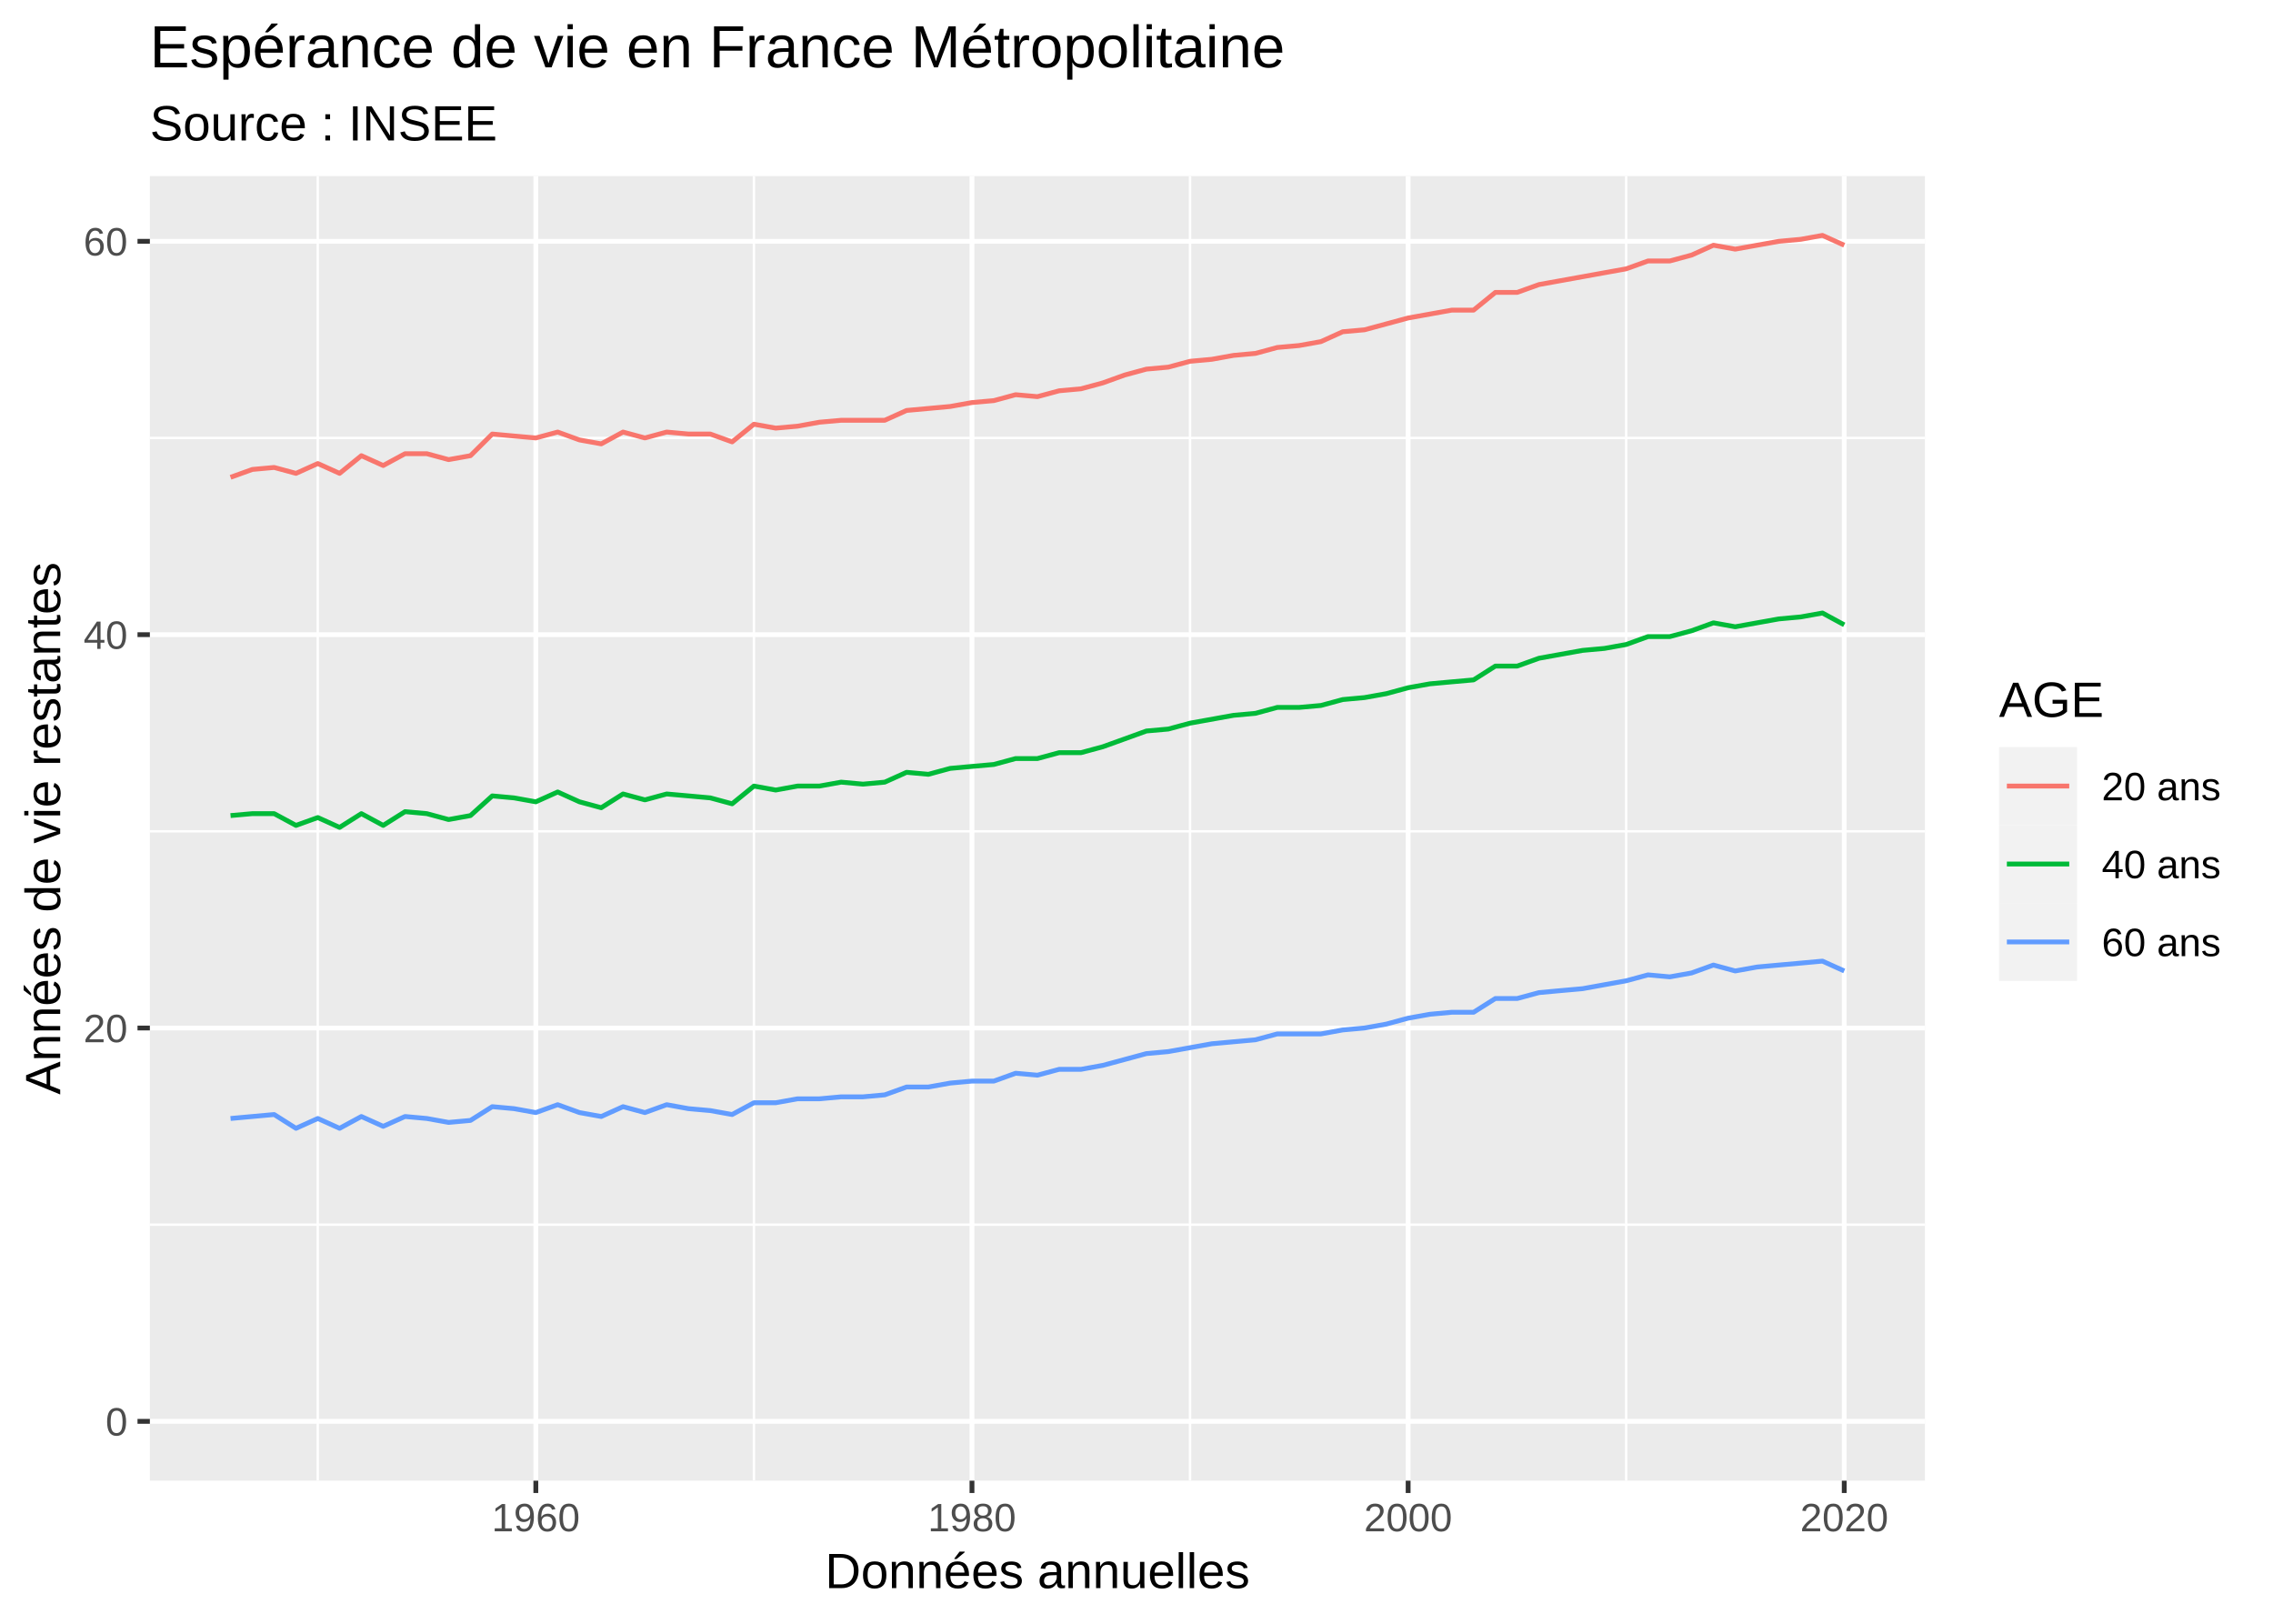
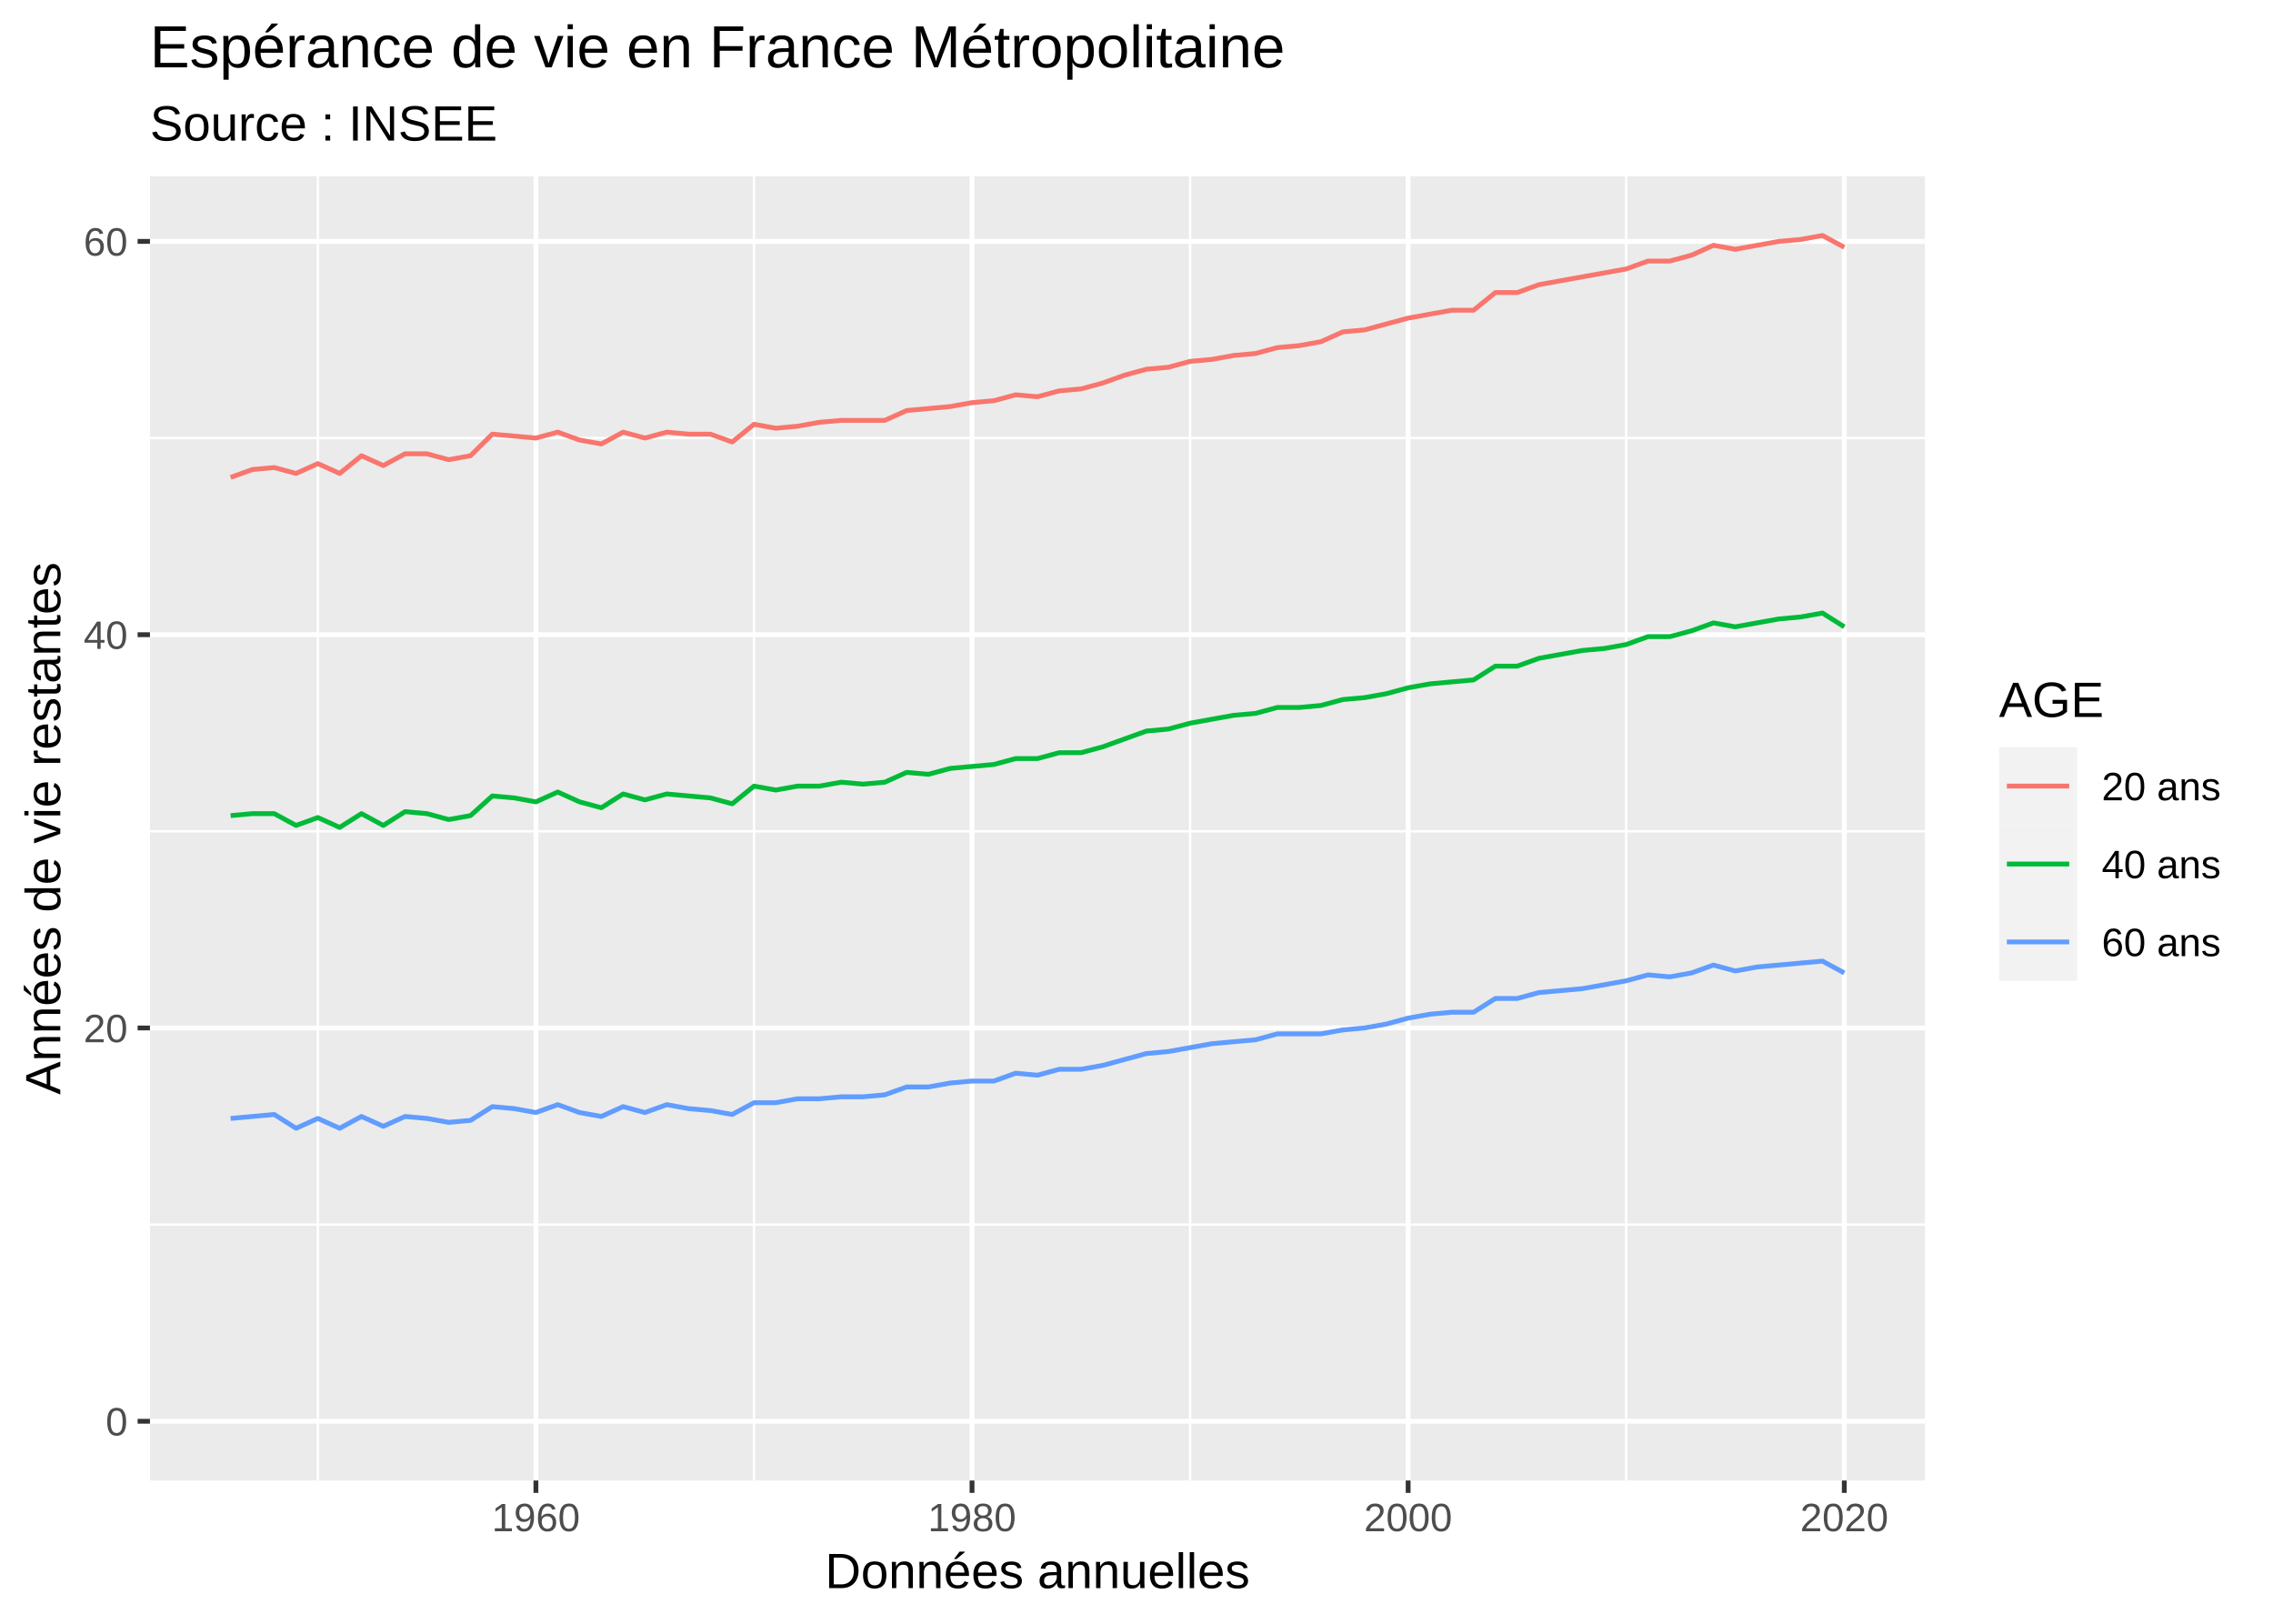
- <svg xmlns="http://www.w3.org/2000/svg" viewBox="0 0 504.00 360.00">
+ <svg xmlns="http://www.w3.org/2000/svg" class="svglite" width="504.00pt" height="360.00pt" viewBox="0 0 504.00 360.00">
  <defs>
    <style type="text/css">
-     line, polyline, polygon, path, rect, circle {
+     .svglite line, .svglite polyline, .svglite polygon, .svglite path, .svglite rect, .svglite circle {
      fill: none;
      stroke: #000000;
      stroke-linecap: round;
      stroke-linejoin: round;
      stroke-miterlimit: 10.00;
    }
  </style>
  </defs>
  <rect width="100%" height="100%" style="stroke: none; fill: #FFFFFF;" />
-   <rect x="0" y="0.00" width="504.00" height="360.00" style="stroke-width: 1.07; stroke: #FFFFFF; fill: #FFFFFF;" />
  <defs>
-     <clipPath id="cpMzMuMjN8NDI2LjgzfDMyOC4yOHwzOS4wNA==">
-       <rect x="33.23" y="39.04" width="393.59" height="289.23" />
-     </clipPath>
-   </defs>
-   <rect x="33.23" y="39.04" width="393.59" height="289.23" style="stroke-width: 1.07; stroke: none; fill: #EBEBEB;" clip-path="url(#cpMzMuMjN8NDI2LjgzfDMyOC4yOHwzOS4wNA==)" />
-   <polyline points="33.23,271.52 426.83,271.52 " style="stroke-width: 0.53; stroke: #FFFFFF; stroke-linecap: butt;" clip-path="url(#cpMzMuMjN8NDI2LjgzfDMyOC4yOHwzOS4wNA==)" />
-   <polyline points="33.23,184.31 426.83,184.31 " style="stroke-width: 0.53; stroke: #FFFFFF; stroke-linecap: butt;" clip-path="url(#cpMzMuMjN8NDI2LjgzfDMyOC4yOHwzOS4wNA==)" />
-   <polyline points="33.23,97.10 426.83,97.10 " style="stroke-width: 0.53; stroke: #FFFFFF; stroke-linecap: butt;" clip-path="url(#cpMzMuMjN8NDI2LjgzfDMyOC4yOHwzOS4wNA==)" />
-   <polyline points="70.46,328.28 70.46,39.04 " style="stroke-width: 0.53; stroke: #FFFFFF; stroke-linecap: butt;" clip-path="url(#cpMzMuMjN8NDI2LjgzfDMyOC4yOHwzOS4wNA==)" />
-   <polyline points="167.17,328.28 167.17,39.04 " style="stroke-width: 0.53; stroke: #FFFFFF; stroke-linecap: butt;" clip-path="url(#cpMzMuMjN8NDI2LjgzfDMyOC4yOHwzOS4wNA==)" />
-   <polyline points="263.87,328.28 263.87,39.04 " style="stroke-width: 0.53; stroke: #FFFFFF; stroke-linecap: butt;" clip-path="url(#cpMzMuMjN8NDI2LjgzfDMyOC4yOHwzOS4wNA==)" />
-   <polyline points="360.58,328.28 360.58,39.04 " style="stroke-width: 0.53; stroke: #FFFFFF; stroke-linecap: butt;" clip-path="url(#cpMzMuMjN8NDI2LjgzfDMyOC4yOHwzOS4wNA==)" />
-   <polyline points="33.23,315.13 426.83,315.13 " style="stroke-width: 1.07; stroke: #FFFFFF; stroke-linecap: butt;" clip-path="url(#cpMzMuMjN8NDI2LjgzfDMyOC4yOHwzOS4wNA==)" />
-   <polyline points="33.23,227.92 426.83,227.92 " style="stroke-width: 1.07; stroke: #FFFFFF; stroke-linecap: butt;" clip-path="url(#cpMzMuMjN8NDI2LjgzfDMyOC4yOHwzOS4wNA==)" />
-   <polyline points="33.23,140.71 426.83,140.71 " style="stroke-width: 1.07; stroke: #FFFFFF; stroke-linecap: butt;" clip-path="url(#cpMzMuMjN8NDI2LjgzfDMyOC4yOHwzOS4wNA==)" />
-   <polyline points="33.23,53.50 426.83,53.50 " style="stroke-width: 1.07; stroke: #FFFFFF; stroke-linecap: butt;" clip-path="url(#cpMzMuMjN8NDI2LjgzfDMyOC4yOHwzOS4wNA==)" />
-   <polyline points="118.81,328.28 118.81,39.04 " style="stroke-width: 1.07; stroke: #FFFFFF; stroke-linecap: butt;" clip-path="url(#cpMzMuMjN8NDI2LjgzfDMyOC4yOHwzOS4wNA==)" />
-   <polyline points="215.52,328.28 215.52,39.04 " style="stroke-width: 1.07; stroke: #FFFFFF; stroke-linecap: butt;" clip-path="url(#cpMzMuMjN8NDI2LjgzfDMyOC4yOHwzOS4wNA==)" />
-   <polyline points="312.23,328.28 312.23,39.04 " style="stroke-width: 1.07; stroke: #FFFFFF; stroke-linecap: butt;" clip-path="url(#cpMzMuMjN8NDI2LjgzfDMyOC4yOHwzOS4wNA==)" />
-   <polyline points="408.93,328.28 408.93,39.04 " style="stroke-width: 1.07; stroke: #FFFFFF; stroke-linecap: butt;" clip-path="url(#cpMzMuMjN8NDI2LjgzfDMyOC4yOHwzOS4wNA==)" />
-   <polyline points="51.12,105.82 55.96,104.08 60.79,103.64 65.63,104.95 70.47,102.77 75.30,104.95 80.13,101.03 84.97,103.21 89.81,100.59 94.64,100.59 99.47,101.90 104.32,101.03 109.15,96.23 113.98,96.67 118.81,97.10 123.66,95.79 128.49,97.54 133.32,98.41 138.15,95.79 143.00,97.10 147.83,95.79 152.66,96.23 157.50,96.23 162.34,97.97 167.17,94.05 172.00,94.92 176.84,94.49 181.68,93.61 186.51,93.18 191.35,93.18 196.18,93.18 201.02,91.00 205.86,90.56 210.69,90.12 215.52,89.25 220.37,88.82 225.20,87.51 230.03,87.94 234.86,86.64 239.71,86.20 244.54,84.89 249.37,83.15 254.20,81.84 259.05,81.40 263.88,80.10 268.71,79.66 273.54,78.79 278.39,78.35 283.22,77.04 288.05,76.61 292.89,75.74 297.73,73.55 302.56,73.12 307.40,71.81 307.40,71.81 312.23,70.50 312.23,70.50 317.07,69.63 317.07,69.63 321.90,68.76 321.90,68.76 326.74,68.76 326.74,68.76 331.57,64.83 331.57,64.83 336.41,64.83 336.41,64.83 341.25,63.09 341.25,63.09 346.08,62.22 346.08,62.22 350.91,61.35 350.91,61.35 355.76,60.47 355.76,60.47 360.59,59.60 360.59,59.60 365.42,57.86 365.42,57.86 370.25,57.86 370.25,57.86 375.10,56.55 375.10,56.55 379.93,54.37 379.93,54.37 384.76,55.24 384.76,55.24 389.59,54.37 389.59,54.37 394.44,53.50 394.44,53.50 399.27,53.06 399.27,53.06 404.10,52.19 404.10,52.19 408.93,54.37 " style="stroke-width: 1.07; stroke: #F8766D; stroke-linecap: butt;" clip-path="url(#cpMzMuMjN8NDI2LjgzfDMyOC4yOHwzOS4wNA==)" />
-   <polyline points="51.12,180.82 55.96,180.39 60.79,180.39 65.63,183.00 70.47,181.26 75.30,183.44 80.13,180.39 84.97,183.00 89.81,179.95 94.64,180.39 99.47,181.70 104.32,180.82 109.15,176.46 113.98,176.90 118.81,177.77 123.66,175.59 128.49,177.77 133.32,179.08 138.15,176.03 143.00,177.34 147.83,176.03 152.66,176.46 157.50,176.90 162.34,178.21 167.17,174.28 172.00,175.16 176.84,174.28 181.68,174.28 186.51,173.41 191.35,173.85 196.18,173.41 201.02,171.23 205.86,171.67 210.69,170.36 215.52,169.92 220.37,169.49 225.20,168.18 230.03,168.18 234.86,166.87 239.71,166.87 244.54,165.56 249.37,163.82 254.20,162.07 259.05,161.64 263.88,160.33 268.71,159.46 273.54,158.59 278.39,158.15 283.22,156.84 288.05,156.84 292.89,156.41 297.73,155.10 302.56,154.66 307.40,153.79 307.40,153.79 312.23,152.48 312.23,152.48 317.07,151.61 317.07,151.61 321.90,151.17 321.90,151.17 326.74,150.74 326.74,150.74 331.57,147.68 331.57,147.68 336.41,147.68 336.41,147.68 341.25,145.94 341.25,145.94 346.08,145.07 346.08,145.07 350.91,144.20 350.91,144.20 355.76,143.76 355.76,143.76 360.59,142.89 360.59,142.89 365.42,141.14 365.42,141.14 370.25,141.14 370.25,141.14 375.10,139.84 375.10,139.84 379.93,138.09 379.93,138.09 384.76,138.96 384.76,138.96 389.59,138.09 389.59,138.09 394.44,137.22 394.44,137.22 399.27,136.78 399.27,136.78 404.10,135.91 404.10,135.91 408.93,138.53 " style="stroke-width: 1.07; stroke: #00BA38; stroke-linecap: butt;" clip-path="url(#cpMzMuMjN8NDI2LjgzfDMyOC4yOHwzOS4wNA==)" />
-   <polyline points="51.12,247.98 55.96,247.54 60.79,247.10 65.63,250.16 70.47,247.98 75.30,250.16 80.13,247.54 84.97,249.72 89.81,247.54 94.64,247.98 99.47,248.85 104.32,248.41 109.15,245.36 113.98,245.80 118.81,246.67 123.66,244.92 128.49,246.67 133.32,247.54 138.15,245.36 143.00,246.67 147.83,244.92 152.66,245.80 157.50,246.23 162.34,247.10 167.17,244.49 172.00,244.49 176.84,243.62 181.68,243.62 186.51,243.18 191.35,243.18 196.18,242.74 201.02,241.00 205.86,241.00 210.69,240.13 215.52,239.69 220.37,239.69 225.20,237.95 230.03,238.38 234.86,237.08 239.71,237.08 244.54,236.20 249.37,234.90 254.20,233.59 259.05,233.15 263.88,232.28 268.71,231.41 273.54,230.97 278.39,230.53 283.22,229.23 288.05,229.23 292.89,229.23 297.73,228.35 302.56,227.92 307.40,227.05 307.40,227.05 312.23,225.74 312.23,225.74 317.07,224.87 317.07,224.87 321.90,224.43 321.90,224.43 326.74,224.43 326.74,224.43 331.57,221.38 331.57,221.38 336.41,221.38 336.41,221.38 341.25,220.07 341.25,220.07 346.08,219.63 346.08,219.63 350.91,219.20 350.91,219.20 355.76,218.32 355.76,218.32 360.59,217.45 360.59,217.45 365.42,216.14 365.42,216.14 370.25,216.58 370.25,216.58 375.10,215.71 375.10,215.71 379.93,213.96 379.93,213.96 384.76,215.27 384.76,215.27 389.59,214.40 389.59,214.40 394.44,213.96 394.44,213.96 399.27,213.53 399.27,213.53 404.10,213.09 404.10,213.09 408.93,215.27 " style="stroke-width: 1.07; stroke: #619CFF; stroke-linecap: butt;" clip-path="url(#cpMzMuMjN8NDI2LjgzfDMyOC4yOHwzOS4wNA==)" />
-   <defs>
-     <clipPath id="cpMC4wMHw1MDQuMDB8MzYwLjAwfDAuMDA=">
+     <clipPath id="cpMC4wMHw1MDQuMDB8MC4wMHwzNjAuMDA=">
      <rect x="0.00" y="0.00" width="504.00" height="360.00" />
    </clipPath>
  </defs>
-   <g clip-path="url(#cpMC4wMHw1MDQuMDB8MzYwLjAwfDAuMDA=)">
-     <text x="23.41" y="318.28" style="font-size: 8.80px; fill: #4D4D4D; font-family: Arial;" textLength="4.89px" lengthAdjust="spacingAndGlyphs">0</text>
+   <g clip-path="url(#cpMC4wMHw1MDQuMDB8MC4wMHwzNjAuMDA=)">
+     <rect x="0" y="0.00" width="504.00" height="360.00" style="stroke-width: 1.07; stroke: #FFFFFF; fill: #FFFFFF;" />
  </g>
-   <g clip-path="url(#cpMC4wMHw1MDQuMDB8MzYwLjAwfDAuMDA=)">
-     <text x="18.51" y="231.07" style="font-size: 8.80px; fill: #4D4D4D; font-family: Arial;" textLength="9.79px" lengthAdjust="spacingAndGlyphs">20</text>
+   <defs>
+     <clipPath id="cpMzMuMjV8NDI2LjgzfDM5LjA3fDMyOC4yNQ==">
+       <rect x="33.25" y="39.07" width="393.57" height="289.18" />
+     </clipPath>
+   </defs>
+   <g clip-path="url(#cpMzMuMjV8NDI2LjgzfDM5LjA3fDMyOC4yNQ==)">
+     <rect x="33.25" y="39.07" width="393.57" height="289.18" style="stroke-width: 1.07; stroke: none; fill: #EBEBEB;" />
+     <polyline points="33.25,271.51 426.83,271.51 " style="stroke-width: 0.53; stroke: #FFFFFF; stroke-linecap: butt;" />
+     <polyline points="33.25,184.31 426.83,184.31 " style="stroke-width: 0.53; stroke: #FFFFFF; stroke-linecap: butt;" />
+     <polyline points="33.25,97.12 426.83,97.12 " style="stroke-width: 0.53; stroke: #FFFFFF; stroke-linecap: butt;" />
+     <polyline points="70.48,328.25 70.48,39.07 " style="stroke-width: 0.53; stroke: #FFFFFF; stroke-linecap: butt;" />
+     <polyline points="167.18,328.25 167.18,39.07 " style="stroke-width: 0.53; stroke: #FFFFFF; stroke-linecap: butt;" />
+     <polyline points="263.88,328.25 263.88,39.07 " style="stroke-width: 0.53; stroke: #FFFFFF; stroke-linecap: butt;" />
+     <polyline points="360.58,328.25 360.58,39.07 " style="stroke-width: 0.53; stroke: #FFFFFF; stroke-linecap: butt;" />
+     <polyline points="33.25,315.11 426.83,315.11 " style="stroke-width: 1.07; stroke: #FFFFFF; stroke-linecap: butt;" />
+     <polyline points="33.25,227.91 426.83,227.91 " style="stroke-width: 1.07; stroke: #FFFFFF; stroke-linecap: butt;" />
+     <polyline points="33.25,140.72 426.83,140.72 " style="stroke-width: 1.07; stroke: #FFFFFF; stroke-linecap: butt;" />
+     <polyline points="33.25,53.52 426.83,53.52 " style="stroke-width: 1.07; stroke: #FFFFFF; stroke-linecap: butt;" />
+     <polyline points="118.83,328.25 118.83,39.07 " style="stroke-width: 1.07; stroke: #FFFFFF; stroke-linecap: butt;" />
+     <polyline points="215.53,328.25 215.53,39.07 " style="stroke-width: 1.07; stroke: #FFFFFF; stroke-linecap: butt;" />
+     <polyline points="312.23,328.25 312.23,39.07 " style="stroke-width: 1.07; stroke: #FFFFFF; stroke-linecap: butt;" />
+     <polyline points="408.94,328.25 408.94,39.07 " style="stroke-width: 1.07; stroke: #FFFFFF; stroke-linecap: butt;" />
+     <polyline points="51.14,105.84 55.98,104.10 60.81,103.66 65.65,104.97 70.48,102.79 75.32,104.97 80.15,101.04 84.99,103.22 89.82,100.61 94.66,100.61 99.49,101.92 104.33,101.04 109.16,96.25 114.00,96.68 118.83,97.12 123.67,95.81 128.51,97.56 133.34,98.43 138.17,95.81 143.01,97.12 147.85,95.81 152.68,96.25 157.51,96.25 162.35,97.99 167.19,94.07 172.02,94.94 176.85,94.50 181.70,93.63 186.53,93.20 191.36,93.20 196.19,93.20 201.04,91.02 205.87,90.58 210.70,90.14 215.53,89.27 220.38,88.84 225.21,87.53 230.04,87.96 234.87,86.66 239.72,86.22 244.55,84.91 249.38,83.17 254.21,81.86 259.06,81.43 263.89,80.12 268.72,79.68 273.55,78.81 278.40,78.37 283.23,77.07 288.06,76.63 292.89,75.76 297.74,73.58 302.57,73.14 307.40,71.83 307.40,71.83 312.23,70.53 312.23,70.53 317.08,69.65 317.08,69.65 321.91,68.78 321.91,68.78 326.74,68.78 326.74,68.78 331.57,64.86 331.57,64.86 336.42,64.86 336.42,64.86 341.25,63.11 341.25,63.11 346.08,62.24 346.08,62.24 350.91,61.37 350.91,61.37 355.76,60.50 355.76,60.50 360.59,59.63 360.59,59.63 365.42,57.88 365.42,57.88 370.25,57.88 370.25,57.88 375.10,56.57 375.10,56.57 379.93,54.39 379.93,54.39 384.76,55.27 384.76,55.27 389.60,54.39 389.60,54.39 394.44,53.52 394.44,53.52 399.27,53.09 399.27,53.09 404.10,52.21 404.10,52.21 408.94,54.83 408.94,54.83 " style="stroke-width: 1.07; stroke: #F8766D; stroke-linecap: butt;" />
+     <polyline points="51.14,180.83 55.98,180.39 60.81,180.39 65.65,183.01 70.48,181.26 75.32,183.44 80.15,180.39 84.99,183.01 89.82,179.95 94.66,180.39 99.49,181.70 104.33,180.83 109.16,176.47 114.00,176.90 118.83,177.78 123.67,175.60 128.51,177.78 133.34,179.08 138.17,176.03 143.01,177.34 147.85,176.03 152.68,176.47 157.51,176.90 162.35,178.21 167.19,174.29 172.02,175.16 176.85,174.29 181.70,174.29 186.53,173.42 191.36,173.85 196.19,173.42 201.04,171.24 205.87,171.67 210.70,170.36 215.53,169.93 220.38,169.49 225.21,168.18 230.04,168.18 234.87,166.88 239.72,166.88 244.55,165.57 249.38,163.82 254.21,162.08 259.06,161.64 263.89,160.34 268.72,159.46 273.55,158.59 278.40,158.16 283.23,156.85 288.06,156.85 292.89,156.41 297.74,155.10 302.57,154.67 307.40,153.80 307.40,153.80 312.23,152.49 312.23,152.49 317.08,151.62 317.08,151.62 321.91,151.18 321.91,151.18 326.74,150.74 326.74,150.74 331.57,147.69 331.57,147.69 336.42,147.69 336.42,147.69 341.25,145.95 341.25,145.95 346.08,145.08 346.08,145.08 350.91,144.21 350.91,144.21 355.76,143.77 355.76,143.77 360.59,142.90 360.59,142.90 365.42,141.15 365.42,141.15 370.25,141.15 370.25,141.15 375.10,139.85 375.10,139.85 379.93,138.10 379.93,138.10 384.76,138.97 384.76,138.97 389.60,138.10 389.60,138.10 394.44,137.23 394.44,137.23 399.27,136.79 399.27,136.79 404.10,135.92 404.10,135.92 408.94,138.97 408.94,138.97 " style="stroke-width: 1.07; stroke: #00BA38; stroke-linecap: butt;" />
+     <polyline points="51.14,247.97 55.98,247.53 60.81,247.09 65.65,250.15 70.48,247.97 75.32,250.15 80.15,247.53 84.99,249.71 89.82,247.53 94.66,247.97 99.49,248.84 104.33,248.40 109.16,245.35 114.00,245.79 118.83,246.66 123.67,244.91 128.51,246.66 133.34,247.53 138.17,245.35 143.01,246.66 147.85,244.91 152.68,245.79 157.51,246.22 162.35,247.09 167.19,244.48 172.02,244.48 176.85,243.61 181.70,243.61 186.53,243.17 191.36,243.17 196.19,242.73 201.04,240.99 205.87,240.99 210.70,240.12 215.53,239.68 220.38,239.68 225.21,237.94 230.04,238.38 234.87,237.07 239.72,237.07 244.55,236.20 249.38,234.89 254.21,233.58 259.06,233.14 263.89,232.27 268.72,231.40 273.55,230.96 278.40,230.53 283.23,229.22 288.06,229.22 292.89,229.22 297.74,228.35 302.57,227.91 307.40,227.04 307.40,227.04 312.23,225.73 312.23,225.73 317.08,224.86 317.08,224.86 321.91,224.42 321.91,224.42 326.74,224.42 326.74,224.42 331.57,221.37 331.57,221.37 336.42,221.37 336.42,221.37 341.25,220.06 341.25,220.06 346.08,219.63 346.08,219.63 350.91,219.19 350.91,219.19 355.76,218.32 355.76,218.32 360.59,217.45 360.59,217.45 365.42,216.14 365.42,216.14 370.25,216.58 370.25,216.58 375.10,215.70 375.10,215.70 379.93,213.96 379.93,213.96 384.76,215.27 384.76,215.27 389.60,214.40 389.60,214.40 394.44,213.96 394.44,213.96 399.27,213.52 399.27,213.52 404.10,213.09 404.10,213.09 408.94,215.70 408.94,215.70 " style="stroke-width: 1.07; stroke: #619CFF; stroke-linecap: butt;" />
  </g>
-   <g clip-path="url(#cpMC4wMHw1MDQuMDB8MzYwLjAwfDAuMDA=)">
-     <text x="18.51" y="143.86" style="font-size: 8.80px; fill: #4D4D4D; font-family: Arial;" textLength="9.79px" lengthAdjust="spacingAndGlyphs">40</text>
-   </g>
-   <g clip-path="url(#cpMC4wMHw1MDQuMDB8MzYwLjAwfDAuMDA=)">
-     <text x="18.51" y="56.65" style="font-size: 8.80px; fill: #4D4D4D; font-family: Arial;" textLength="9.79px" lengthAdjust="spacingAndGlyphs">60</text>
-   </g>
-   <polyline points="30.49,315.13 33.23,315.13 " style="stroke-width: 1.07; stroke: #333333; stroke-linecap: butt;" clip-path="url(#cpMC4wMHw1MDQuMDB8MzYwLjAwfDAuMDA=)" />
-   <polyline points="30.49,227.92 33.23,227.92 " style="stroke-width: 1.07; stroke: #333333; stroke-linecap: butt;" clip-path="url(#cpMC4wMHw1MDQuMDB8MzYwLjAwfDAuMDA=)" />
-   <polyline points="30.49,140.71 33.23,140.71 " style="stroke-width: 1.07; stroke: #333333; stroke-linecap: butt;" clip-path="url(#cpMC4wMHw1MDQuMDB8MzYwLjAwfDAuMDA=)" />
-   <polyline points="30.49,53.50 33.23,53.50 " style="stroke-width: 1.07; stroke: #333333; stroke-linecap: butt;" clip-path="url(#cpMC4wMHw1MDQuMDB8MzYwLjAwfDAuMDA=)" />
-   <polyline points="118.81,331.02 118.81,328.28 " style="stroke-width: 1.07; stroke: #333333; stroke-linecap: butt;" clip-path="url(#cpMC4wMHw1MDQuMDB8MzYwLjAwfDAuMDA=)" />
-   <polyline points="215.52,331.02 215.52,328.28 " style="stroke-width: 1.07; stroke: #333333; stroke-linecap: butt;" clip-path="url(#cpMC4wMHw1MDQuMDB8MzYwLjAwfDAuMDA=)" />
-   <polyline points="312.23,331.02 312.23,328.28 " style="stroke-width: 1.07; stroke: #333333; stroke-linecap: butt;" clip-path="url(#cpMC4wMHw1MDQuMDB8MzYwLjAwfDAuMDA=)" />
-   <polyline points="408.93,331.02 408.93,328.28 " style="stroke-width: 1.07; stroke: #333333; stroke-linecap: butt;" clip-path="url(#cpMC4wMHw1MDQuMDB8MzYwLjAwfDAuMDA=)" />
-   <g clip-path="url(#cpMC4wMHw1MDQuMDB8MzYwLjAwfDAuMDA=)">
-     <text x="109.02" y="339.51" style="font-size: 8.80px; fill: #4D4D4D; font-family: Arial;" textLength="19.58px" lengthAdjust="spacingAndGlyphs">1960</text>
-   </g>
-   <g clip-path="url(#cpMC4wMHw1MDQuMDB8MzYwLjAwfDAuMDA=)">
-     <text x="205.73" y="339.51" style="font-size: 8.80px; fill: #4D4D4D; font-family: Arial;" textLength="19.58px" lengthAdjust="spacingAndGlyphs">1980</text>
-   </g>
-   <g clip-path="url(#cpMC4wMHw1MDQuMDB8MzYwLjAwfDAuMDA=)">
-     <text x="302.44" y="339.51" style="font-size: 8.80px; fill: #4D4D4D; font-family: Arial;" textLength="19.58px" lengthAdjust="spacingAndGlyphs">2000</text>
-   </g>
-   <g clip-path="url(#cpMC4wMHw1MDQuMDB8MzYwLjAwfDAuMDA=)">
-     <text x="399.15" y="339.51" style="font-size: 8.80px; fill: #4D4D4D; font-family: Arial;" textLength="19.58px" lengthAdjust="spacingAndGlyphs">2020</text>
-   </g>
-   <g clip-path="url(#cpMC4wMHw1MDQuMDB8MzYwLjAwfDAuMDA=)">
-     <text x="182.94" y="352.10" style="font-size: 11.00px; font-family: Arial;" textLength="94.18px" lengthAdjust="spacingAndGlyphs">Données annuelles</text>
-   </g>
-   <g clip-path="url(#cpMC4wMHw1MDQuMDB8MzYwLjAwfDAuMDA=)">
-     <text transform="translate(13.35,242.67) rotate(-90)" style="font-size: 11.00px; font-family: Arial;" textLength="118.02px" lengthAdjust="spacingAndGlyphs">Années de vie restantes</text>
-   </g>
-   <rect x="437.78" y="144.36" width="60.74" height="78.60" style="stroke-width: 1.07; stroke: none; fill: #FFFFFF;" clip-path="url(#cpMC4wMHw1MDQuMDB8MzYwLjAwfDAuMDA=)" />
-   <g clip-path="url(#cpMC4wMHw1MDQuMDB8MzYwLjAwfDAuMDA=)">
-     <text x="443.26" y="158.94" style="font-size: 11.00px; font-family: Arial;" textLength="23.23px" lengthAdjust="spacingAndGlyphs">AGE</text>
-   </g>
-   <rect x="443.26" y="165.64" width="17.28" height="17.28" style="stroke-width: 1.07; stroke: none; fill: #F2F2F2;" clip-path="url(#cpMC4wMHw1MDQuMDB8MzYwLjAwfDAuMDA=)" />
-   <line x1="444.99" y1="174.28" x2="458.82" y2="174.28" style="stroke-width: 1.07; stroke: #F8766D; stroke-linecap: butt;" clip-path="url(#cpMC4wMHw1MDQuMDB8MzYwLjAwfDAuMDA=)" />
-   <rect x="443.26" y="182.92" width="17.28" height="17.28" style="stroke-width: 1.07; stroke: none; fill: #F2F2F2;" clip-path="url(#cpMC4wMHw1MDQuMDB8MzYwLjAwfDAuMDA=)" />
-   <line x1="444.99" y1="191.56" x2="458.82" y2="191.56" style="stroke-width: 1.07; stroke: #00BA38; stroke-linecap: butt;" clip-path="url(#cpMC4wMHw1MDQuMDB8MzYwLjAwfDAuMDA=)" />
-   <rect x="443.26" y="200.20" width="17.28" height="17.28" style="stroke-width: 1.07; stroke: none; fill: #F2F2F2;" clip-path="url(#cpMC4wMHw1MDQuMDB8MzYwLjAwfDAuMDA=)" />
-   <line x1="444.99" y1="208.84" x2="458.82" y2="208.84" style="stroke-width: 1.07; stroke: #619CFF; stroke-linecap: butt;" clip-path="url(#cpMC4wMHw1MDQuMDB8MzYwLjAwfDAuMDA=)" />
-   <g clip-path="url(#cpMC4wMHw1MDQuMDB8MzYwLjAwfDAuMDA=)">
+   <g clip-path="url(#cpMC4wMHw1MDQuMDB8MC4wMHwzNjAuMDA=)">
+     <text x="28.32" y="318.26" text-anchor="end" style="font-size: 8.80px; fill: #4D4D4D; font-family: Arial;" textLength="4.90px" lengthAdjust="spacingAndGlyphs">0</text>
+     <text x="28.32" y="231.07" text-anchor="end" style="font-size: 8.80px; fill: #4D4D4D; font-family: Arial;" textLength="9.79px" lengthAdjust="spacingAndGlyphs">20</text>
+     <text x="28.32" y="143.87" text-anchor="end" style="font-size: 8.80px; fill: #4D4D4D; font-family: Arial;" textLength="9.79px" lengthAdjust="spacingAndGlyphs">40</text>
+     <text x="28.32" y="56.68" text-anchor="end" style="font-size: 8.80px; fill: #4D4D4D; font-family: Arial;" textLength="9.79px" lengthAdjust="spacingAndGlyphs">60</text>
+     <polyline points="30.51,315.11 33.25,315.11 " style="stroke-width: 1.07; stroke: #333333; stroke-linecap: butt;" />
+     <polyline points="30.51,227.91 33.25,227.91 " style="stroke-width: 1.07; stroke: #333333; stroke-linecap: butt;" />
+     <polyline points="30.51,140.72 33.25,140.72 " style="stroke-width: 1.07; stroke: #333333; stroke-linecap: butt;" />
+     <polyline points="30.51,53.52 33.25,53.52 " style="stroke-width: 1.07; stroke: #333333; stroke-linecap: butt;" />
+     <polyline points="118.83,330.99 118.83,328.25 " style="stroke-width: 1.07; stroke: #333333; stroke-linecap: butt;" />
+     <polyline points="215.53,330.99 215.53,328.25 " style="stroke-width: 1.07; stroke: #333333; stroke-linecap: butt;" />
+     <polyline points="312.23,330.99 312.23,328.25 " style="stroke-width: 1.07; stroke: #333333; stroke-linecap: butt;" />
+     <polyline points="408.94,330.99 408.94,328.25 " style="stroke-width: 1.07; stroke: #333333; stroke-linecap: butt;" />
+     <text x="118.83" y="339.49" text-anchor="middle" style="font-size: 8.80px; fill: #4D4D4D; font-family: Arial;" textLength="19.58px" lengthAdjust="spacingAndGlyphs">1960</text>
+     <text x="215.53" y="339.49" text-anchor="middle" style="font-size: 8.80px; fill: #4D4D4D; font-family: Arial;" textLength="19.58px" lengthAdjust="spacingAndGlyphs">1980</text>
+     <text x="312.23" y="339.49" text-anchor="middle" style="font-size: 8.80px; fill: #4D4D4D; font-family: Arial;" textLength="19.58px" lengthAdjust="spacingAndGlyphs">2000</text>
+     <text x="408.94" y="339.49" text-anchor="middle" style="font-size: 8.80px; fill: #4D4D4D; font-family: Arial;" textLength="19.58px" lengthAdjust="spacingAndGlyphs">2020</text>
+     <text x="230.04" y="352.10" text-anchor="middle" style="font-size: 11.00px; font-family: Arial;" textLength="94.20px" lengthAdjust="spacingAndGlyphs">Données annuelles</text>
+     <text transform="translate(13.37,183.66) rotate(-90)" text-anchor="middle" style="font-size: 11.00px; font-family: Arial;" textLength="118.03px" lengthAdjust="spacingAndGlyphs">Années de vie restantes</text>
+     <rect x="437.78" y="144.36" width="60.74" height="78.60" style="stroke-width: 1.07; stroke: none; fill: #FFFFFF;" />
+     <text x="443.26" y="158.95" style="font-size: 11.00px; font-family: Arial;" textLength="23.23px" lengthAdjust="spacingAndGlyphs">AGE</text>
+     <rect x="443.26" y="165.64" width="17.28" height="17.28" style="stroke-width: 1.07; stroke: none; fill: #F2F2F2;" />
+     <line x1="444.99" y1="174.28" x2="458.82" y2="174.28" style="stroke-width: 1.07; stroke: #F8766D; stroke-linecap: butt;" />
+     <rect x="443.26" y="182.92" width="17.28" height="17.28" style="stroke-width: 1.07; stroke: none; fill: #F2F2F2;" />
+     <line x1="444.99" y1="191.56" x2="458.82" y2="191.56" style="stroke-width: 1.07; stroke: #00BA38; stroke-linecap: butt;" />
+     <rect x="443.26" y="200.20" width="17.28" height="17.28" style="stroke-width: 1.07; stroke: none; fill: #F2F2F2;" />
+     <line x1="444.99" y1="208.84" x2="458.82" y2="208.84" style="stroke-width: 1.07; stroke: #619CFF; stroke-linecap: butt;" />
    <text x="466.02" y="177.43" style="font-size: 8.80px; font-family: Arial;" textLength="26.42px" lengthAdjust="spacingAndGlyphs">20 ans</text>
-   </g>
-   <g clip-path="url(#cpMC4wMHw1MDQuMDB8MzYwLjAwfDAuMDA=)">
    <text x="466.02" y="194.71" style="font-size: 8.80px; font-family: Arial;" textLength="26.42px" lengthAdjust="spacingAndGlyphs">40 ans</text>
-   </g>
-   <g clip-path="url(#cpMC4wMHw1MDQuMDB8MzYwLjAwfDAuMDA=)">
    <text x="466.02" y="211.99" style="font-size: 8.80px; font-family: Arial;" textLength="26.42px" lengthAdjust="spacingAndGlyphs">60 ans</text>
-   </g>
-   <g clip-path="url(#cpMC4wMHw1MDQuMDB8MzYwLjAwfDAuMDA=)">
-     <text x="33.23" y="31.14" style="font-size: 11.00px; font-family: Arial;" textLength="77.03px" lengthAdjust="spacingAndGlyphs">Source : INSEE</text>
-   </g>
-   <g clip-path="url(#cpMC4wMHw1MDQuMDB8MzYwLjAwfDAuMDA=)">
-     <text x="33.23" y="14.93" style="font-size: 13.20px; font-family: Arial;" textLength="251.68px" lengthAdjust="spacingAndGlyphs">Espérance de vie en France Métropolitaine</text>
+     <text x="33.25" y="31.17" style="font-size: 11.00px; font-family: Arial;" textLength="77.03px" lengthAdjust="spacingAndGlyphs">Source : INSEE</text>
+     <text x="33.25" y="14.94" style="font-size: 13.20px; font-family: Arial;" textLength="251.51px" lengthAdjust="spacingAndGlyphs">Espérance de vie en France Métropolitaine</text>
  </g>
</svg>
